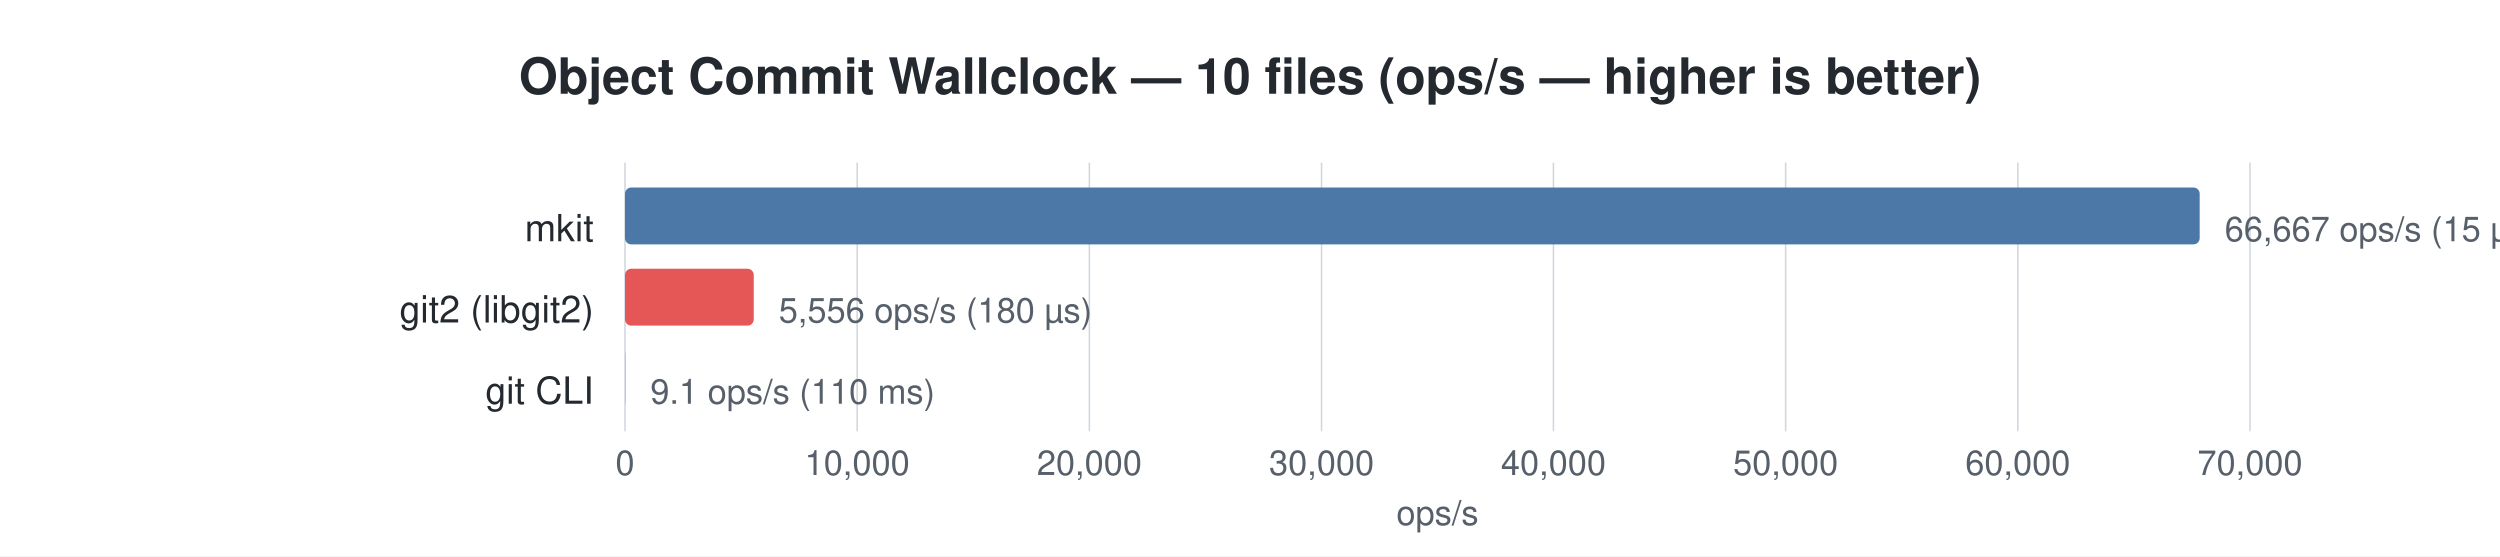
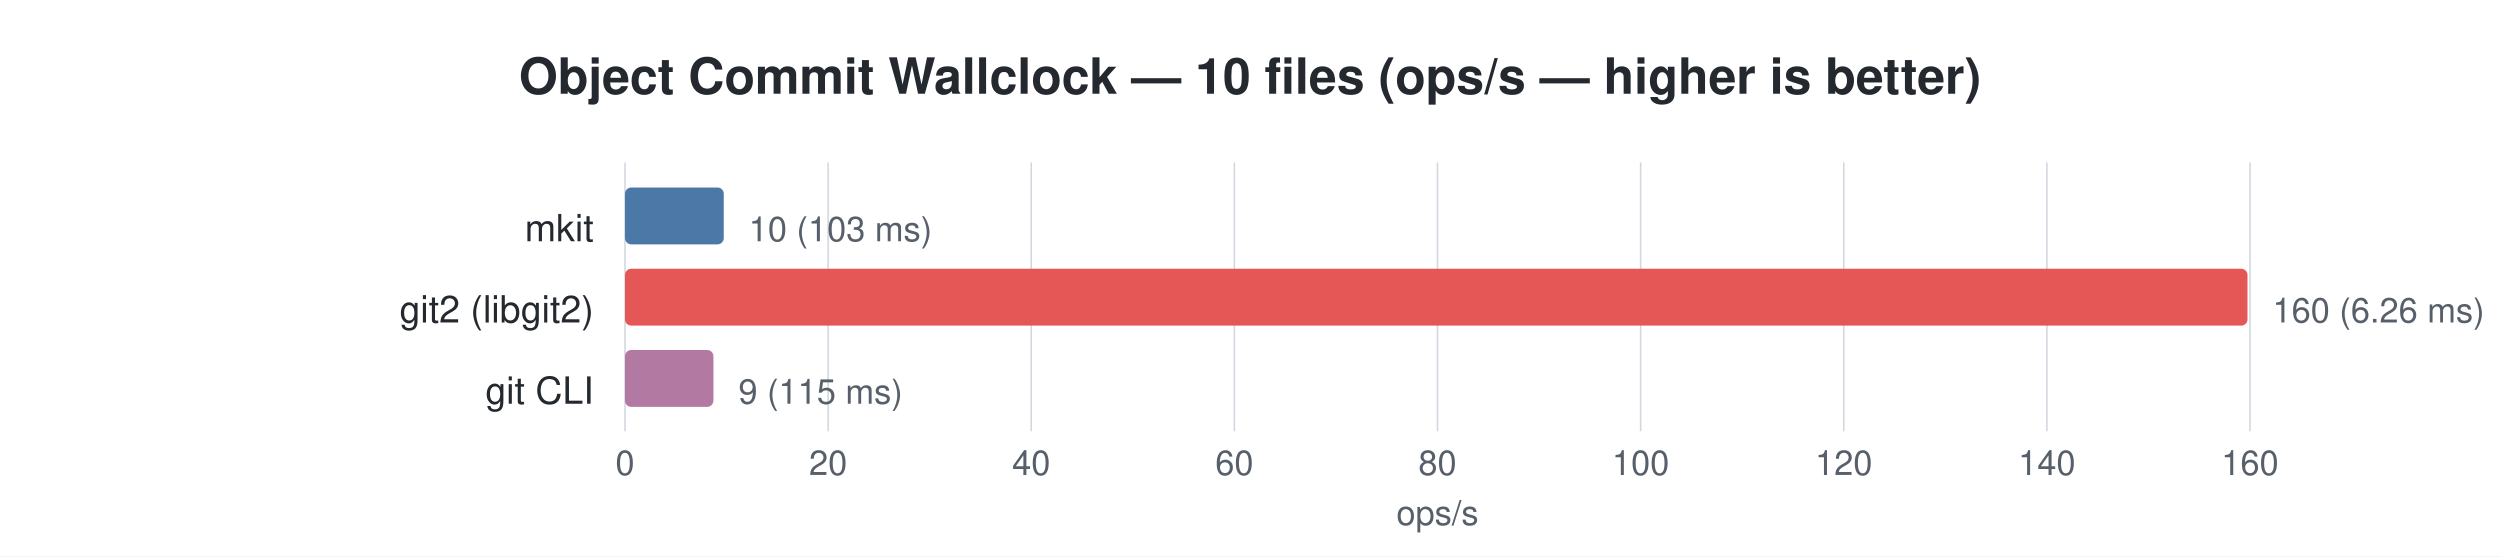
<svg xmlns="http://www.w3.org/2000/svg" width="800" height="178" viewBox="0 0 800 178">
  <style>
text { font-family: -apple-system, BlinkMacSystemFont, "Segoe UI", Helvetica, Arial, sans-serif; }
.title { font-size: 16px; font-weight: 600; fill: #24292f; }
.label { font-size: 12px; fill: #24292f; }
.value { font-size: 11px; fill: #57606a; }
.axis-label { font-size: 11px; fill: #57606a; }
.grid { stroke: #d0d7de; stroke-width: 0.5; }
</style>
  <rect width="100%" height="100%" fill="white" />
  <text x="400.0" y="30" text-anchor="middle" class="title">Object Commit Wallclock — 10 files (ops/s — higher is better)</text>
  <line x1="200.0" y1="52.0" x2="200.0" y2="138.0" class="grid" />
  <text x="200.0" y="152.0" text-anchor="middle" class="axis-label">0</text>
-   <line x1="274.3" y1="52.0" x2="274.3" y2="138.0" class="grid" />
-   <text x="274.3" y="152.0" text-anchor="middle" class="axis-label">10,000</text>
-   <line x1="348.6" y1="52.0" x2="348.6" y2="138.0" class="grid" />
-   <text x="348.6" y="152.0" text-anchor="middle" class="axis-label">20,000</text>
-   <line x1="422.9" y1="52.0" x2="422.9" y2="138.0" class="grid" />
-   <text x="422.9" y="152.0" text-anchor="middle" class="axis-label">30,000</text>
-   <line x1="497.1" y1="52.0" x2="497.1" y2="138.0" class="grid" />
-   <text x="497.1" y="152.0" text-anchor="middle" class="axis-label">40,000</text>
-   <line x1="571.4" y1="52.0" x2="571.4" y2="138.0" class="grid" />
-   <text x="571.4" y="152.0" text-anchor="middle" class="axis-label">50,000</text>
-   <line x1="645.7" y1="52.0" x2="645.7" y2="138.0" class="grid" />
-   <text x="645.7" y="152.0" text-anchor="middle" class="axis-label">60,000</text>
+   <line x1="265.0" y1="52.0" x2="265.0" y2="138.0" class="grid" />
+   <text x="265.0" y="152.0" text-anchor="middle" class="axis-label">20</text>
+   <line x1="330.0" y1="52.0" x2="330.0" y2="138.0" class="grid" />
+   <text x="330.0" y="152.0" text-anchor="middle" class="axis-label">40</text>
+   <line x1="395.0" y1="52.0" x2="395.0" y2="138.0" class="grid" />
+   <text x="395.0" y="152.0" text-anchor="middle" class="axis-label">60</text>
+   <line x1="460.0" y1="52.0" x2="460.0" y2="138.0" class="grid" />
+   <text x="460.0" y="152.0" text-anchor="middle" class="axis-label">80</text>
+   <line x1="525.0" y1="52.0" x2="525.0" y2="138.0" class="grid" />
+   <text x="525.0" y="152.0" text-anchor="middle" class="axis-label">100</text>
+   <line x1="590.0" y1="52.0" x2="590.0" y2="138.0" class="grid" />
+   <text x="590.0" y="152.0" text-anchor="middle" class="axis-label">120</text>
+   <line x1="655.0" y1="52.0" x2="655.0" y2="138.0" class="grid" />
+   <text x="655.0" y="152.0" text-anchor="middle" class="axis-label">140</text>
  <line x1="720.0" y1="52.0" x2="720.0" y2="138.0" class="grid" />
-   <text x="720.0" y="152.0" text-anchor="middle" class="axis-label">70,000</text>
+   <text x="720.0" y="152.0" text-anchor="middle" class="axis-label">160</text>
  <text x="460.0" y="168.0" text-anchor="middle" class="axis-label">ops/s</text>
  <text x="190.0" y="77.2" text-anchor="end" class="label">mkit</text>
-   <rect x="200.0" y="60.0" width="503.9" height="18.2" rx="2" fill="#4C78A8" />
-   <text x="711.9" y="77.2" class="value">66,667 ops/s (15 µs)</text>
+   <rect x="200.0" y="60.0" width="31.6" height="18.2" rx="2" fill="#4C78A8" />
+   <text x="239.6" y="77.2" class="value">10 (103 ms)</text>
  <text x="190.0" y="103.2" text-anchor="end" class="label">git2 (libgit2)</text>
-   <rect x="200.0" y="86.0" width="41.2" height="18.2" rx="2" fill="#E45756" />
-   <text x="249.2" y="103.2" class="value">5,556 ops/s (180 µs)</text>
+   <rect x="200.0" y="86.0" width="519.2" height="18.2" rx="2" fill="#E45756" />
+   <text x="727.2" y="103.2" class="value">160 (6.26 ms)</text>
  <text x="190.0" y="129.2" text-anchor="end" class="label">git CLI</text>
-   <rect x="200.0" y="112.0" width="0.1" height="18.2" rx="2" fill="#B279A2" />
-   <text x="208.1" y="129.2" class="value">9.1 ops/s (110 ms)</text>
+   <rect x="200.0" y="112.0" width="28.3" height="18.2" rx="2" fill="#B279A2" />
+   <text x="236.3" y="129.2" class="value">9 (115 ms)</text>
</svg>
